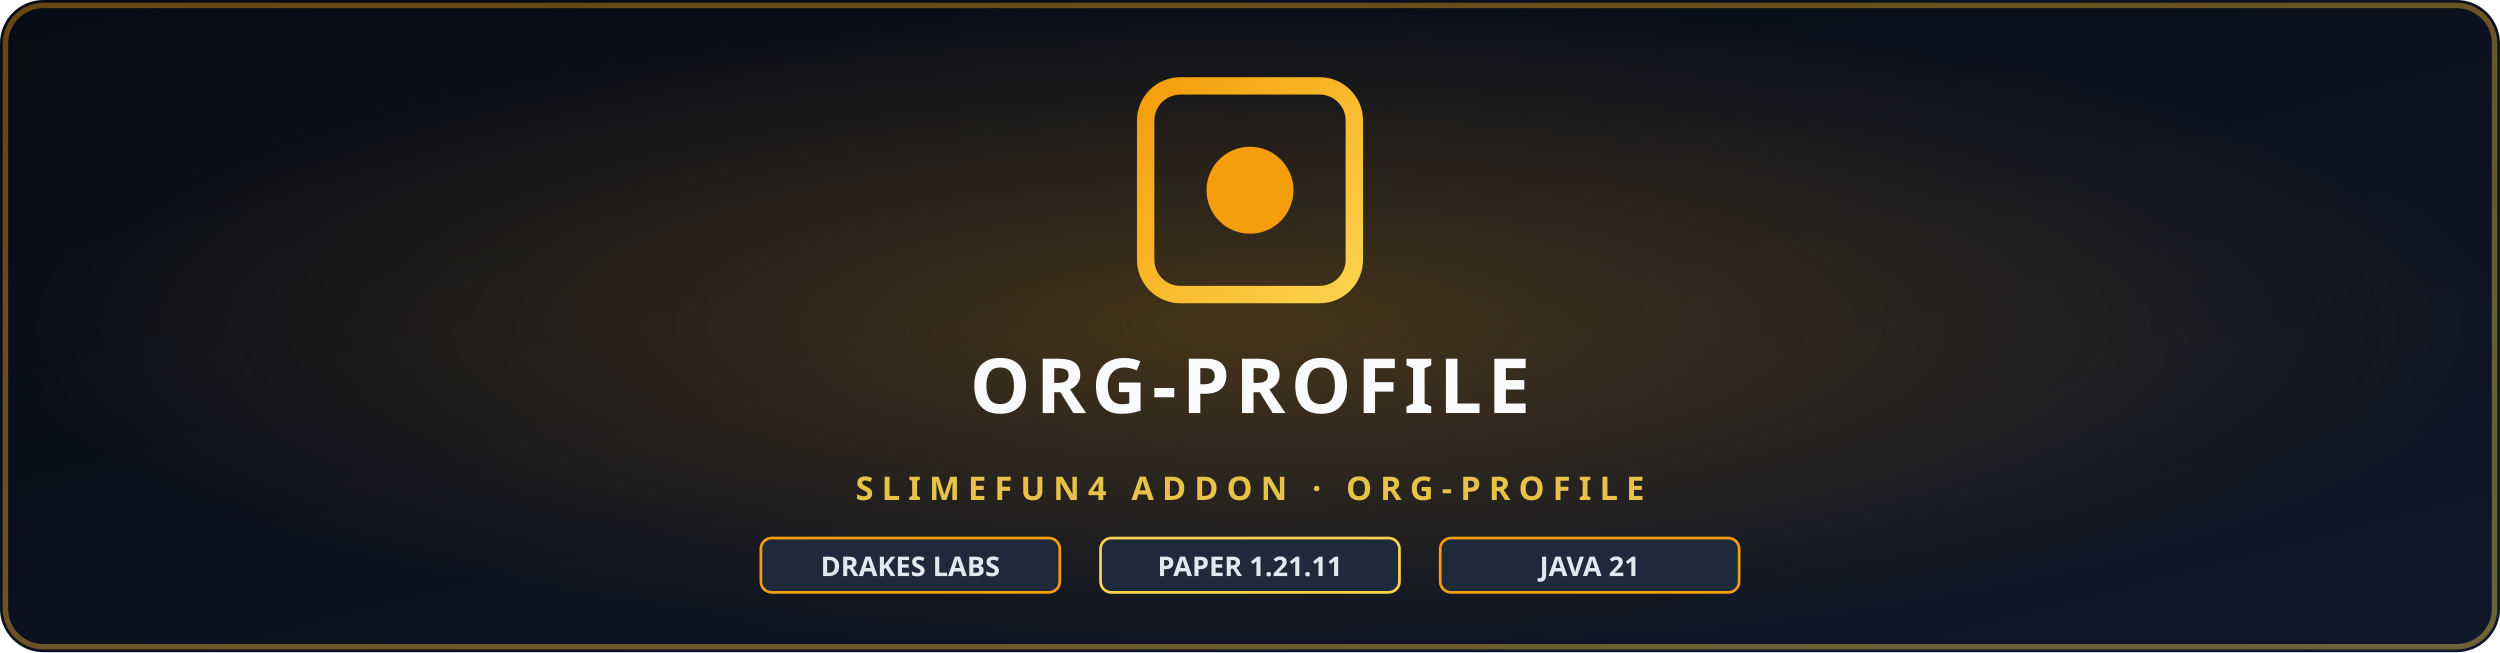
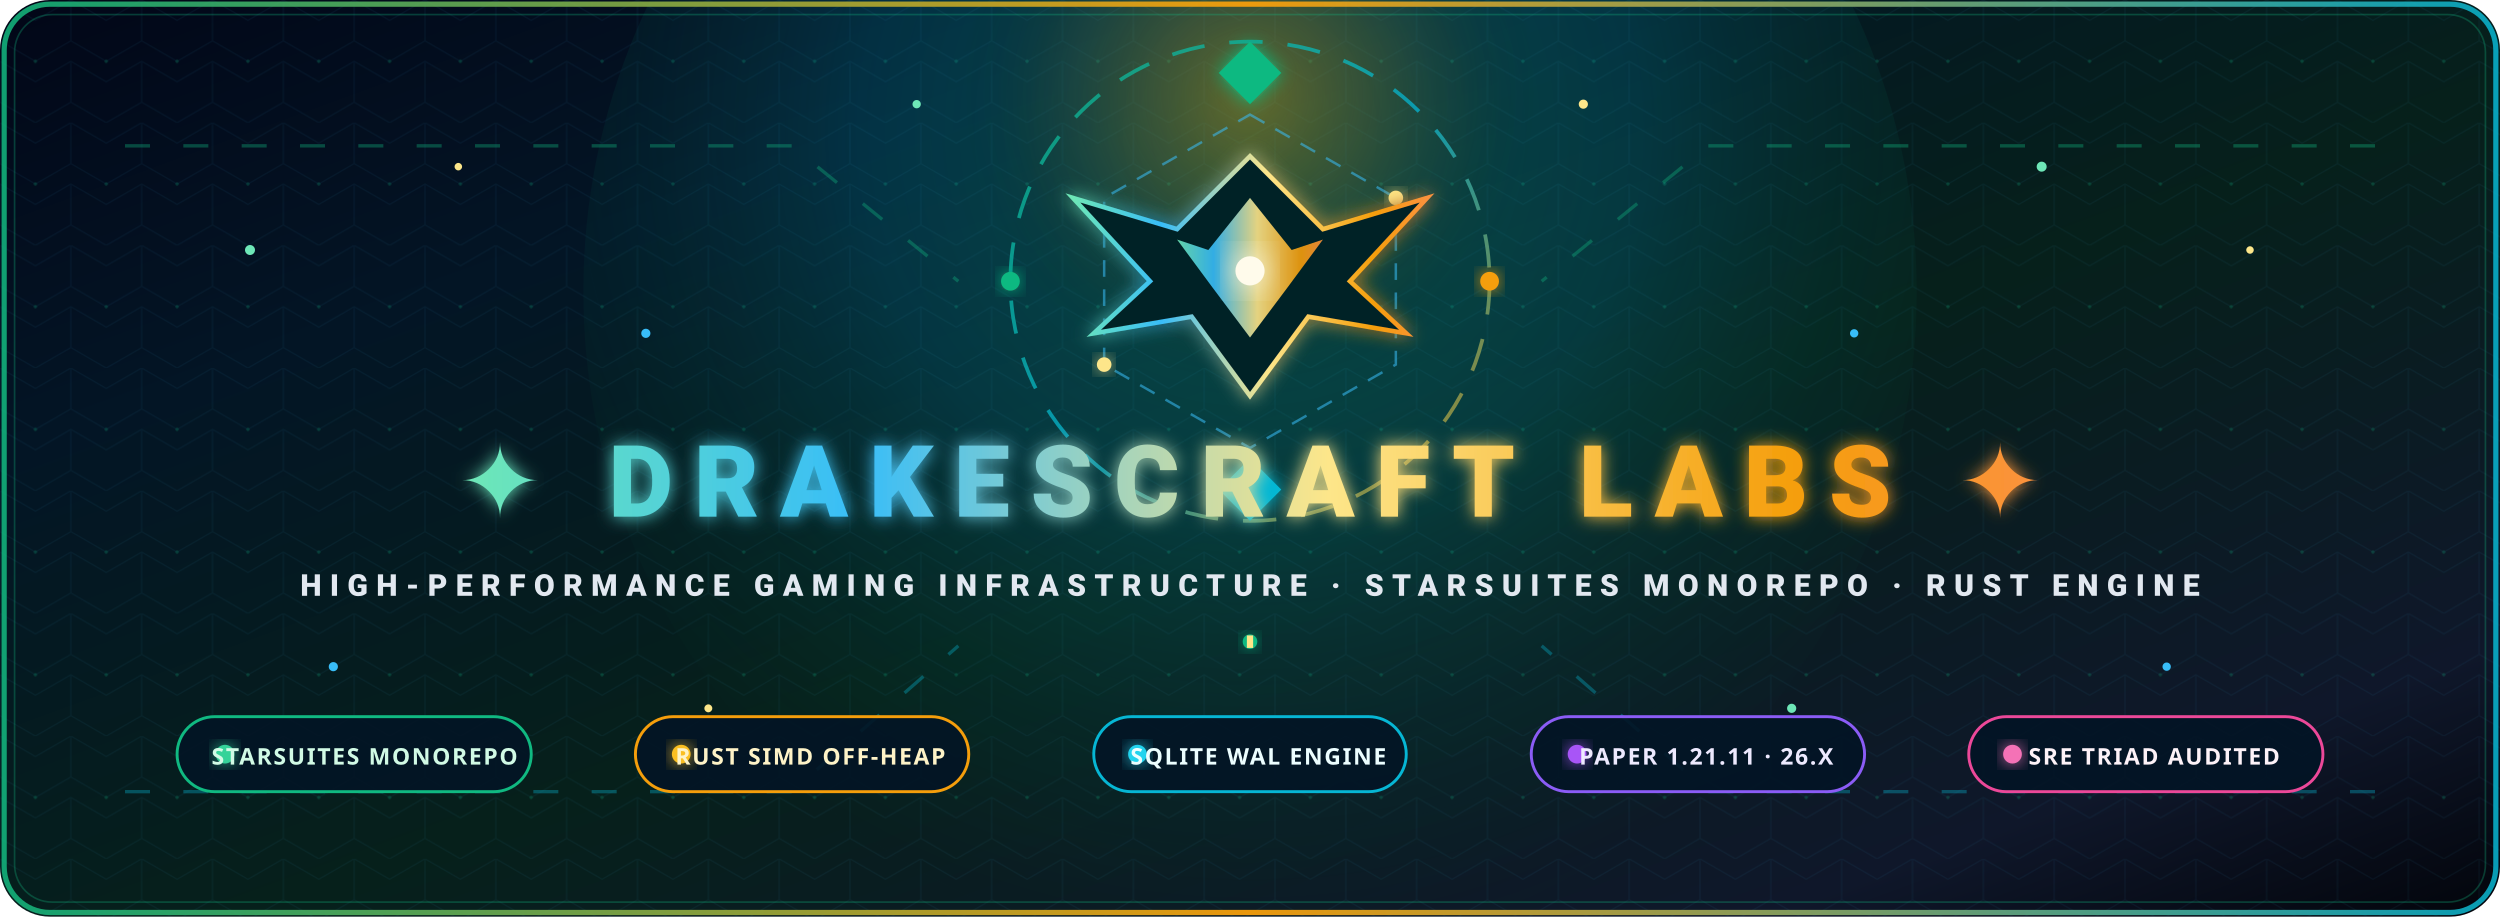
- <svg xmlns="http://www.w3.org/2000/svg" viewBox="0 0 920 240" width="920" height="240" role="img" aria-label="org-profile Banner">
+ <svg xmlns="http://www.w3.org/2000/svg" viewBox="0 0 1200 440" width="100%" height="auto" role="img" aria-label="DrakesCraft Labs — Celestial Laboratory Banner">
  <defs>
-     <linearGradient id="bFondo" x1="0" y1="0" x2="1" y2="1">
-       <stop offset="0%" stop-color="#070B14" />
-       <stop offset="100%" stop-color="#0F172A" />
+     <linearGradient id="labVoid" x1="0%" y1="0%" x2="100%" y2="100%">
+       <stop offset="0%" stop-color="#020617" />
+       <stop offset="25%" stop-color="#031525" />
+       <stop offset="55%" stop-color="#06201b" />
+       <stop offset="85%" stop-color="#0f172a" />
+       <stop offset="100%" stop-color="#02040a" />
    </linearGradient>
-     <linearGradient id="acG" x1="0" y1="0" x2="1" y2="1">
-       <stop offset="0%" stop-color="#F59E0B" />
-       <stop offset="100%" stop-color="#FCD34D" />
+     <radialGradient id="nebulaEmerald" cx="50%" cy="38%" r="65%">
+       <stop offset="0%" stop-color="#10B981" stop-opacity="0.32" />
+       <stop offset="45%" stop-color="#06B6D4" stop-opacity="0.18" />
+       <stop offset="80%" stop-color="#047857" stop-opacity="0.06" />
+       <stop offset="100%" stop-color="#000000" stop-opacity="0" />
+     </radialGradient>
+     <radialGradient id="nebulaGoldDragon" cx="50%" cy="30%" r="35%">
+       <stop offset="0%" stop-color="#F59E0B" stop-opacity="0.38" />
+       <stop offset="60%" stop-color="#D97706" stop-opacity="0.10" />
+       <stop offset="100%" stop-color="#000000" stop-opacity="0" />
+     </radialGradient>
+     <linearGradient id="dragonTitleGrad" x1="0%" y1="0%" x2="100%" y2="0%">
+       <stop offset="0%" stop-color="#6EE7B7" />
+       <stop offset="25%" stop-color="#38BDF8" />
+       <stop offset="55%" stop-color="#FDE68A" />
+       <stop offset="85%" stop-color="#F59E0B" />
+       <stop offset="100%" stop-color="#FB923C" />
    </linearGradient>
-     <radialGradient id="bHalo" cx="50%" cy="50%" r="50%">
-       <stop offset="0%" stop-color="#F59E0B" stop-opacity="0.25" />
-       <stop offset="100%" stop-color="#F59E0B" stop-opacity="0" />
-     </radialGradient>
+     <linearGradient id="cyberBorder" x1="0%" y1="0%" x2="100%" y2="0%">
+       <stop offset="0%" stop-color="#10B981" stop-opacity="0.85" />
+       <stop offset="50%" stop-color="#F59E0B" stop-opacity="0.95" />
+       <stop offset="100%" stop-color="#06B6D4" stop-opacity="0.85" />
+     </linearGradient>
+     <linearGradient id="ringGrad" x1="0%" y1="0%" x2="100%" y2="100%">
+       <stop offset="0%" stop-color="#10B981" />
+       <stop offset="50%" stop-color="#06B6D4" />
+       <stop offset="100%" stop-color="#F59E0B" />
+     </linearGradient>
+     <pattern id="hexMatrix" width="40" height="69.282" patternUnits="userSpaceOnUse" patternTransform="scale(0.85)">
+       <path d="M 40 0 L 20 11.547 L 0 0 L 0 23.094 L 20 34.641 L 40 23.094 Z M 0 34.641 L 20 46.188 L 40 34.641 L 40 57.735 L 20 69.282 L 0 57.735 Z" fill="none" stroke="#38BDF8" stroke-width="0.75" stroke-opacity="0.055" />
+       <circle cx="20" cy="34.641" r="1" fill="#10B981" fill-opacity="0.2" />
+     </pattern>
+     <filter id="glowLab" x="-30%" y="-30%" width="160%" height="160%">
+       <feGaussianBlur stdDeviation="4" result="blur" />
+       <feMerge>
+         <feMergeNode in="blur" />
+         <feMergeNode in="SourceGraphic" />
+       </feMerge>
+     </filter>
+     <filter id="intenseLaser" x="-50%" y="-50%" width="200%" height="200%">
+       <feGaussianBlur stdDeviation="7" result="b1" />
+       <feGaussianBlur stdDeviation="16" result="b2" />
+       <feMerge>
+         <feMergeNode in="b2" />
+         <feMergeNode in="b1" />
+         <feMergeNode in="SourceGraphic" />
+       </feMerge>
+     </filter>
+     <style>
+       @keyframes spinTachyon { from { transform: rotate(0deg); } to { transform: rotate(360deg); } }
+       @keyframes spinTachyonRev { from { transform: rotate(360deg); } to { transform: rotate(0deg); } }
+       @keyframes pulseDragonCore { 0%, 100% { transform: scale(1); filter: drop-shadow(0 0 10px #10B981); } 50% { transform: scale(1.08); filter: drop-shadow(0 0 24px #F59E0B); } }
+       @keyframes dashConduit { to { stroke-dashoffset: -180; } }
+       @keyframes twinkleLab { 0%, 100% { opacity: 0.25; transform: scale(0.8); } 50% { opacity: 1; transform: scale(1.3); } }
+       @keyframes borderShimmer { 0%, 100% { stroke-opacity: 0.5; } 50% { stroke-opacity: 1; } }
+       @keyframes laserSweep { 0% { transform: translateX(-350px); opacity: 0; } 15%, 85% { opacity: 0.9; } 50% { transform: translateX(350px); } 100% { transform: translateX(350px); opacity: 0; } }
+ 
+       .tachyon-ring { animation: spinTachyon 40s linear infinite; transform-origin: 600px 135px; }
+       .tachyon-ring-rev { animation: spinTachyonRev 25s linear infinite; transform-origin: 600px 135px; }
+       .dragon-heart { animation: pulseDragonCore 3.5s ease-in-out infinite; transform-origin: 600px 135px; }
+       .conduit-flow { stroke-dasharray: 12 16; animation: dashConduit 14s linear infinite; }
+       .twinkle-node { animation: twinkleLab 3.2s ease-in-out infinite; transform-box: fill-box; transform-origin: center; }
+       .border-pulse { animation: borderShimmer 4s ease-in-out infinite; }
+       .sweep-beam { animation: laserSweep 5s ease-in-out infinite; }
+     </style>
  </defs>
-   <rect width="920" height="240" rx="16" fill="url(#bFondo)" />
-   <rect width="920" height="240" rx="16" fill="url(#bHalo)" />
-   <rect x="2" y="2" width="916" height="236" rx="14" fill="none" stroke="url(#acG)" stroke-width="2" opacity="0.4" />
-   <g transform="translate(460,70) scale(1.6)">
-     <rect x="-24" y="-24" width="48" height="48" rx="8" fill="none" stroke="url(#acG)" stroke-width="4" />
-     <circle cx="0" cy="0" r="10" fill="#F59E0B" />
+   <rect width="1200" height="440" rx="24" fill="url(#labVoid)" />
+   <rect width="1200" height="440" rx="24" fill="url(#hexMatrix)" />
+   <circle cx="600" cy="140" r="320" fill="url(#nebulaEmerald)" />
+   <circle cx="600" cy="125" r="200" fill="url(#nebulaGoldDragon)" />
+   <g class="conduit-flow" opacity="0.35">
+     <path d="M 60 70 L 380 70 L 460 135 M 1140 70 L 820 70 L 740 135" fill="none" stroke="#10B981" stroke-width="1.6" />
+     <path d="M 60 380 L 380 380 L 460 310 M 1140 380 L 820 380 L 740 310" fill="none" stroke="#06B6D4" stroke-width="1.6" />
  </g>
-   <text x="460" y="152" text-anchor="middle" font-family="'Segoe UI', system-ui, -apple-system, sans-serif" font-weight="900" font-size="28" fill="#F8FAFC" letter-spacing="2">
-     ORG-PROFILE
-   </text>
-   <text x="460" y="184" text-anchor="middle" font-family="'Segoe UI', system-ui, -apple-system, sans-serif" font-weight="700" font-size="12" fill="#FCD34D" letter-spacing="3" opacity="0.9">
-     SLIMEFUN4 ADDON · ORG-PROFILE
-   </text>
-   <g transform="translate(460, 210)">
-     <rect x="-180" y="-12" width="110" height="20" rx="4" fill="#1E293B" stroke="#F59E0B" stroke-width="1" />
-     <text x="-125" y="2" text-anchor="middle" font-family="sans-serif" font-size="10" font-weight="700" fill="#E2E8F0">DRAKES LABS</text>
-     <rect x="-55" y="-12" width="110" height="20" rx="4" fill="#1E293B" stroke="#FCD34D" stroke-width="1" />
-     <text x="0" y="2" text-anchor="middle" font-family="sans-serif" font-size="10" font-weight="700" fill="#E2E8F0">PAPER 1.21.11</text>
-     <rect x="70" y="-12" width="110" height="20" rx="4" fill="#1E293B" stroke="#F59E0B" stroke-width="1" />
-     <text x="125" y="2" text-anchor="middle" font-family="sans-serif" font-size="10" font-weight="700" fill="#E2E8F0">JAVA 21</text>
+   <g class="tachyon-ring">
+     <circle cx="600" cy="135" r="115" fill="none" stroke="url(#ringGrad)" stroke-width="1.8" stroke-dasharray="16 12" opacity="0.75" />
+     <polygon points="600,20 615,35 600,50 585,35" fill="#10B981" filter="url(#glowLab)" />
+     <polygon points="600,220 615,235 600,250 585,235" fill="#06B6D4" filter="url(#glowLab)" />
+     <circle cx="715" cy="135" r="4.5" fill="#F59E0B" filter="url(#glowLab)" />
+     <circle cx="485" cy="135" r="4.5" fill="#10B981" filter="url(#glowLab)" />
  </g>
+   <g class="tachyon-ring-rev">
+     <polygon points="600,55 670,95 670,175 600,215 530,175 530,95" fill="none" stroke="#38BDF8" stroke-width="1.2" stroke-dasharray="8 6" opacity="0.55" />
+     <circle cx="670" cy="95" r="3.5" fill="#FDE68A" filter="url(#glowLab)" />
+     <circle cx="530" cy="175" r="3.5" fill="#FDE68A" filter="url(#glowLab)" />
+   </g>
+   <g class="dragon-heart">
+     <path d="M 600 75 L 635 110 L 685 95 L 648 135 L 675 160 L 628 152 L 600 190 L 572 152 L 525 160 L 552 135 L 515 95 L 565 110 Z" fill="#062226" stroke="url(#dragonTitleGrad)" stroke-width="2.2" filter="url(#glowLab)" />
+     <path d="M 600 95 L 620 120 L 635 115 L 618 138 L 600 162 L 582 138 L 565 115 L 580 120 Z" fill="url(#dragonTitleGrad)" opacity="0.9" />
+     <circle cx="600" cy="130" r="7" fill="#FFFBEB" filter="url(#intenseLaser)" />
+   </g>
+   <g class="twinkle-node">
+     <circle cx="120" cy="120" r="2.4" fill="#6EE7B7" />
+     <circle cx="220" cy="80" r="1.8" fill="#FDE68A" />
+     <circle cx="310" cy="160" r="2.2" fill="#38BDF8" />
+     <circle cx="440" cy="50" r="2.0" fill="#6EE7B7" />
+     <circle cx="760" cy="50" r="2.2" fill="#FDE68A" />
+     <circle cx="890" cy="160" r="2.0" fill="#38BDF8" />
+     <circle cx="980" cy="80" r="2.4" fill="#6EE7B7" />
+     <circle cx="1080" cy="120" r="1.8" fill="#FDE68A" />
+     <circle cx="160" cy="320" r="2.2" fill="#38BDF8" />
+     <circle cx="340" cy="340" r="1.9" fill="#FDE68A" />
+     <circle cx="860" cy="340" r="2.2" fill="#6EE7B7" />
+     <circle cx="1040" cy="320" r="2.0" fill="#38BDF8" />
+   </g>
+   <g id="org-typography" text-anchor="middle">
+     <text x="600" y="248" font-family="system-ui, -apple-system, 'Segoe UI', Roboto, sans-serif" font-weight="900" font-size="48" fill="url(#dragonTitleGrad)" letter-spacing="10" filter="url(#glowLab)">
+       ✦ DRAKESCRAFT LABS ✦
+     </text>
+     <text x="600" y="286" font-family="system-ui, -apple-system, 'Segoe UI', Roboto, sans-serif" font-weight="800" font-size="14.5" fill="#E2E8F0" letter-spacing="4">
+       HIGH-PERFORMANCE GAMING INFRASTRUCTURE · STARSUITES MONOREPO · RUST ENGINE
+     </text>
+     <line x1="360" y1="308" x2="840" y2="308" stroke="url(#cyberBorder)" stroke-width="1.8" stroke-linecap="round" opacity="0.8" />
+     <circle cx="600" cy="308" r="3.5" fill="#10B981" filter="url(#glowLab)" />
+     <line class="sweep-beam" x1="600" y1="305" x2="600" y2="311" stroke="#FDE68A" stroke-width="3" />
+   </g>
+   <g id="org-tech-badges" transform="translate(600, 362)">
+     <g transform="translate(-430, 0)">
+       <rect x="-85" y="-18" width="170" height="36" rx="18" fill="#031525" fill-opacity="0.9" stroke="#10B981" stroke-width="1.4" />
+       <circle cx="-62" cy="0" r="4.5" fill="#34D399" filter="url(#glowLab)" />
+       <text x="5" y="5" text-anchor="middle" font-family="system-ui, sans-serif" font-weight="800" font-size="11" fill="#D1FAE5" letter-spacing="0.8">
+         STARSUITES MONOREPO
+       </text>
+     </g>
+     <g transform="translate(-215, 0)">
+       <rect x="-80" y="-18" width="160" height="36" rx="18" fill="#031525" fill-opacity="0.9" stroke="#F59E0B" stroke-width="1.4" />
+       <circle cx="-58" cy="0" r="4.5" fill="#FBBF24" filter="url(#glowLab)" />
+       <text x="4" y="5" text-anchor="middle" font-family="system-ui, sans-serif" font-weight="800" font-size="11" fill="#FEF3C7" letter-spacing="0.8">
+         RUST SIMD OFF-HEAP
+       </text>
+     </g>
+     <g transform="translate(0, 0)">
+       <rect x="-75" y="-18" width="150" height="36" rx="18" fill="#031525" fill-opacity="0.9" stroke="#06B6D4" stroke-width="1.4" />
+       <circle cx="-54" cy="0" r="4.5" fill="#22D3EE" filter="url(#glowLab)" />
+       <text x="4" y="5" text-anchor="middle" font-family="system-ui, sans-serif" font-weight="800" font-size="11" fill="#ECFEFF" letter-spacing="0.8">
+         SQLITE WAL ENGINE
+       </text>
+     </g>
+     <g transform="translate(215, 0)">
+       <rect x="-80" y="-18" width="160" height="36" rx="18" fill="#031525" fill-opacity="0.9" stroke="#8B5CF6" stroke-width="1.4" />
+       <circle cx="-58" cy="0" r="4.5" fill="#A855F7" filter="url(#glowLab)" />
+       <text x="4" y="5" text-anchor="middle" font-family="system-ui, sans-serif" font-weight="800" font-size="11" fill="#EDE9FE" letter-spacing="0.8">
+         PAPER 1.21.11 · 26.X
+       </text>
+     </g>
+     <g transform="translate(430, 0)">
+       <rect x="-85" y="-18" width="170" height="36" rx="18" fill="#031525" fill-opacity="0.9" stroke="#EC4899" stroke-width="1.4" />
+       <circle cx="-64" cy="0" r="4.5" fill="#F472B6" filter="url(#glowLab)" />
+       <text x="4" y="5" text-anchor="middle" font-family="system-ui, sans-serif" font-weight="800" font-size="11" fill="#FDF2F8" letter-spacing="0.8">
+         SRE TRIAD AUDITED
+       </text>
+     </g>
+   </g>
+   <rect x="2" y="2" width="1196" height="436" rx="22" fill="none" stroke="url(#cyberBorder)" stroke-width="2.5" class="border-pulse" />
+   <rect x="7" y="7" width="1186" height="426" rx="18" fill="none" stroke="#10B981" stroke-width="0.8" opacity="0.3" />
</svg>
